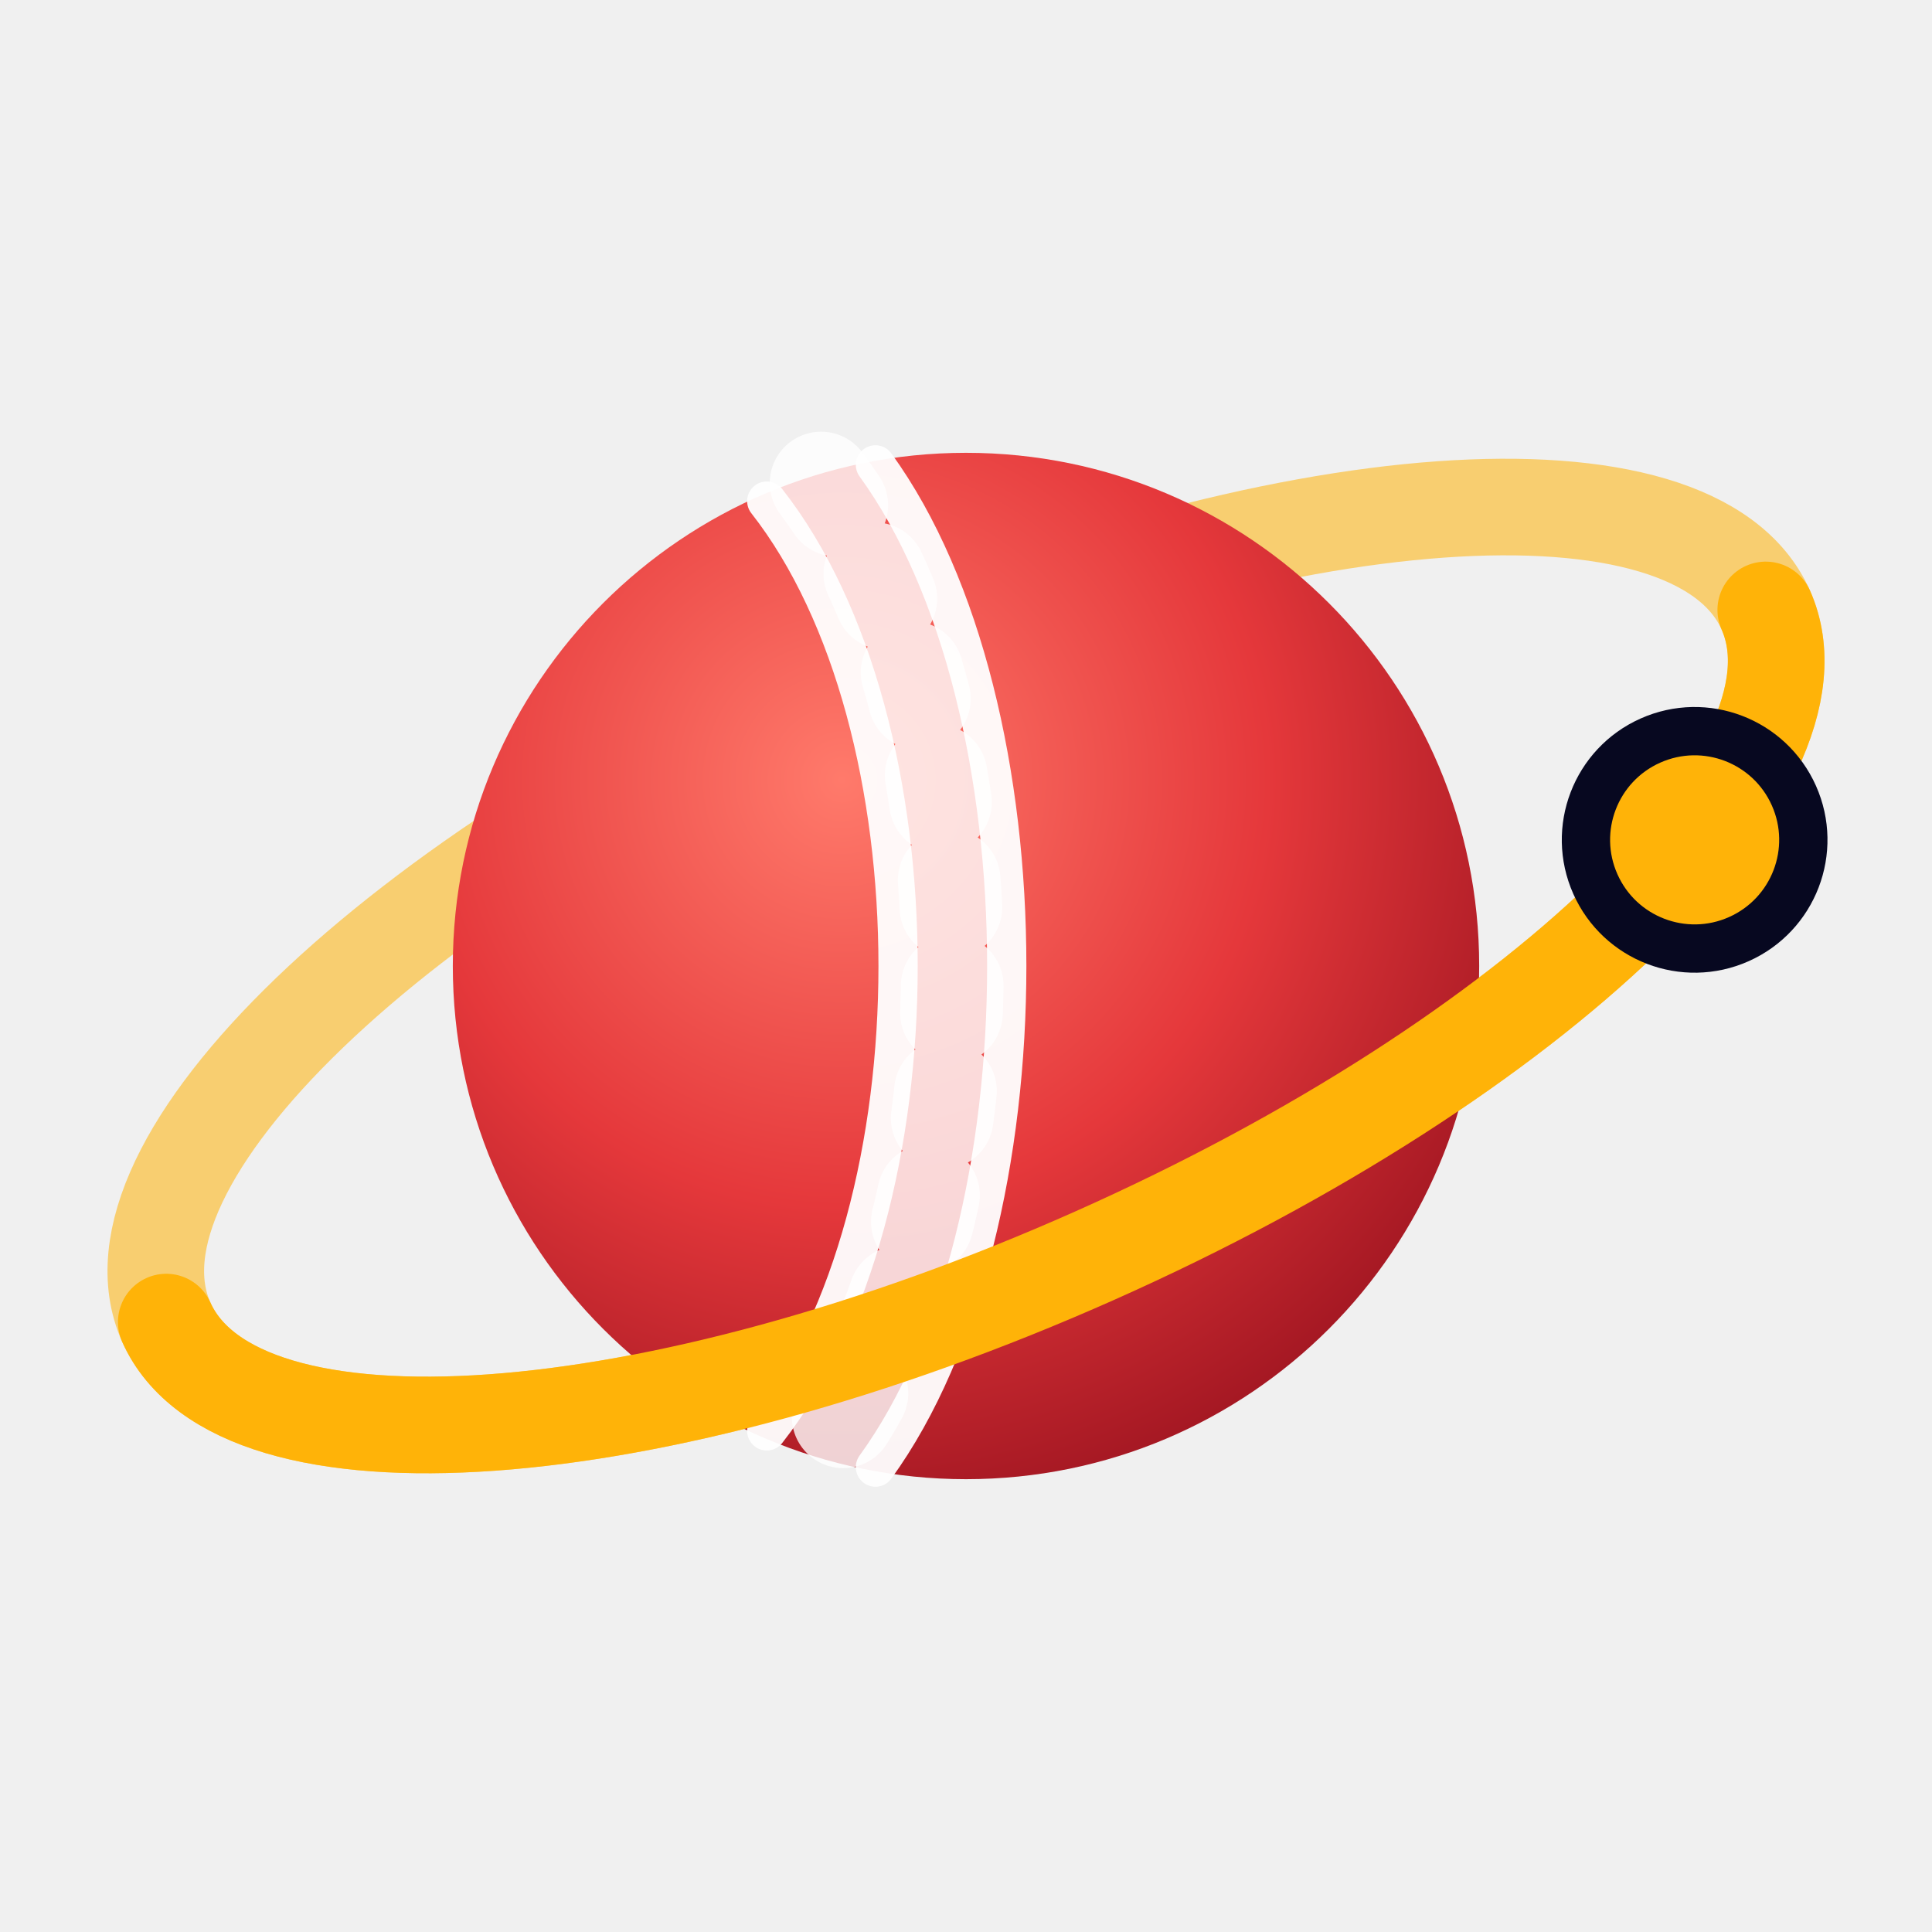
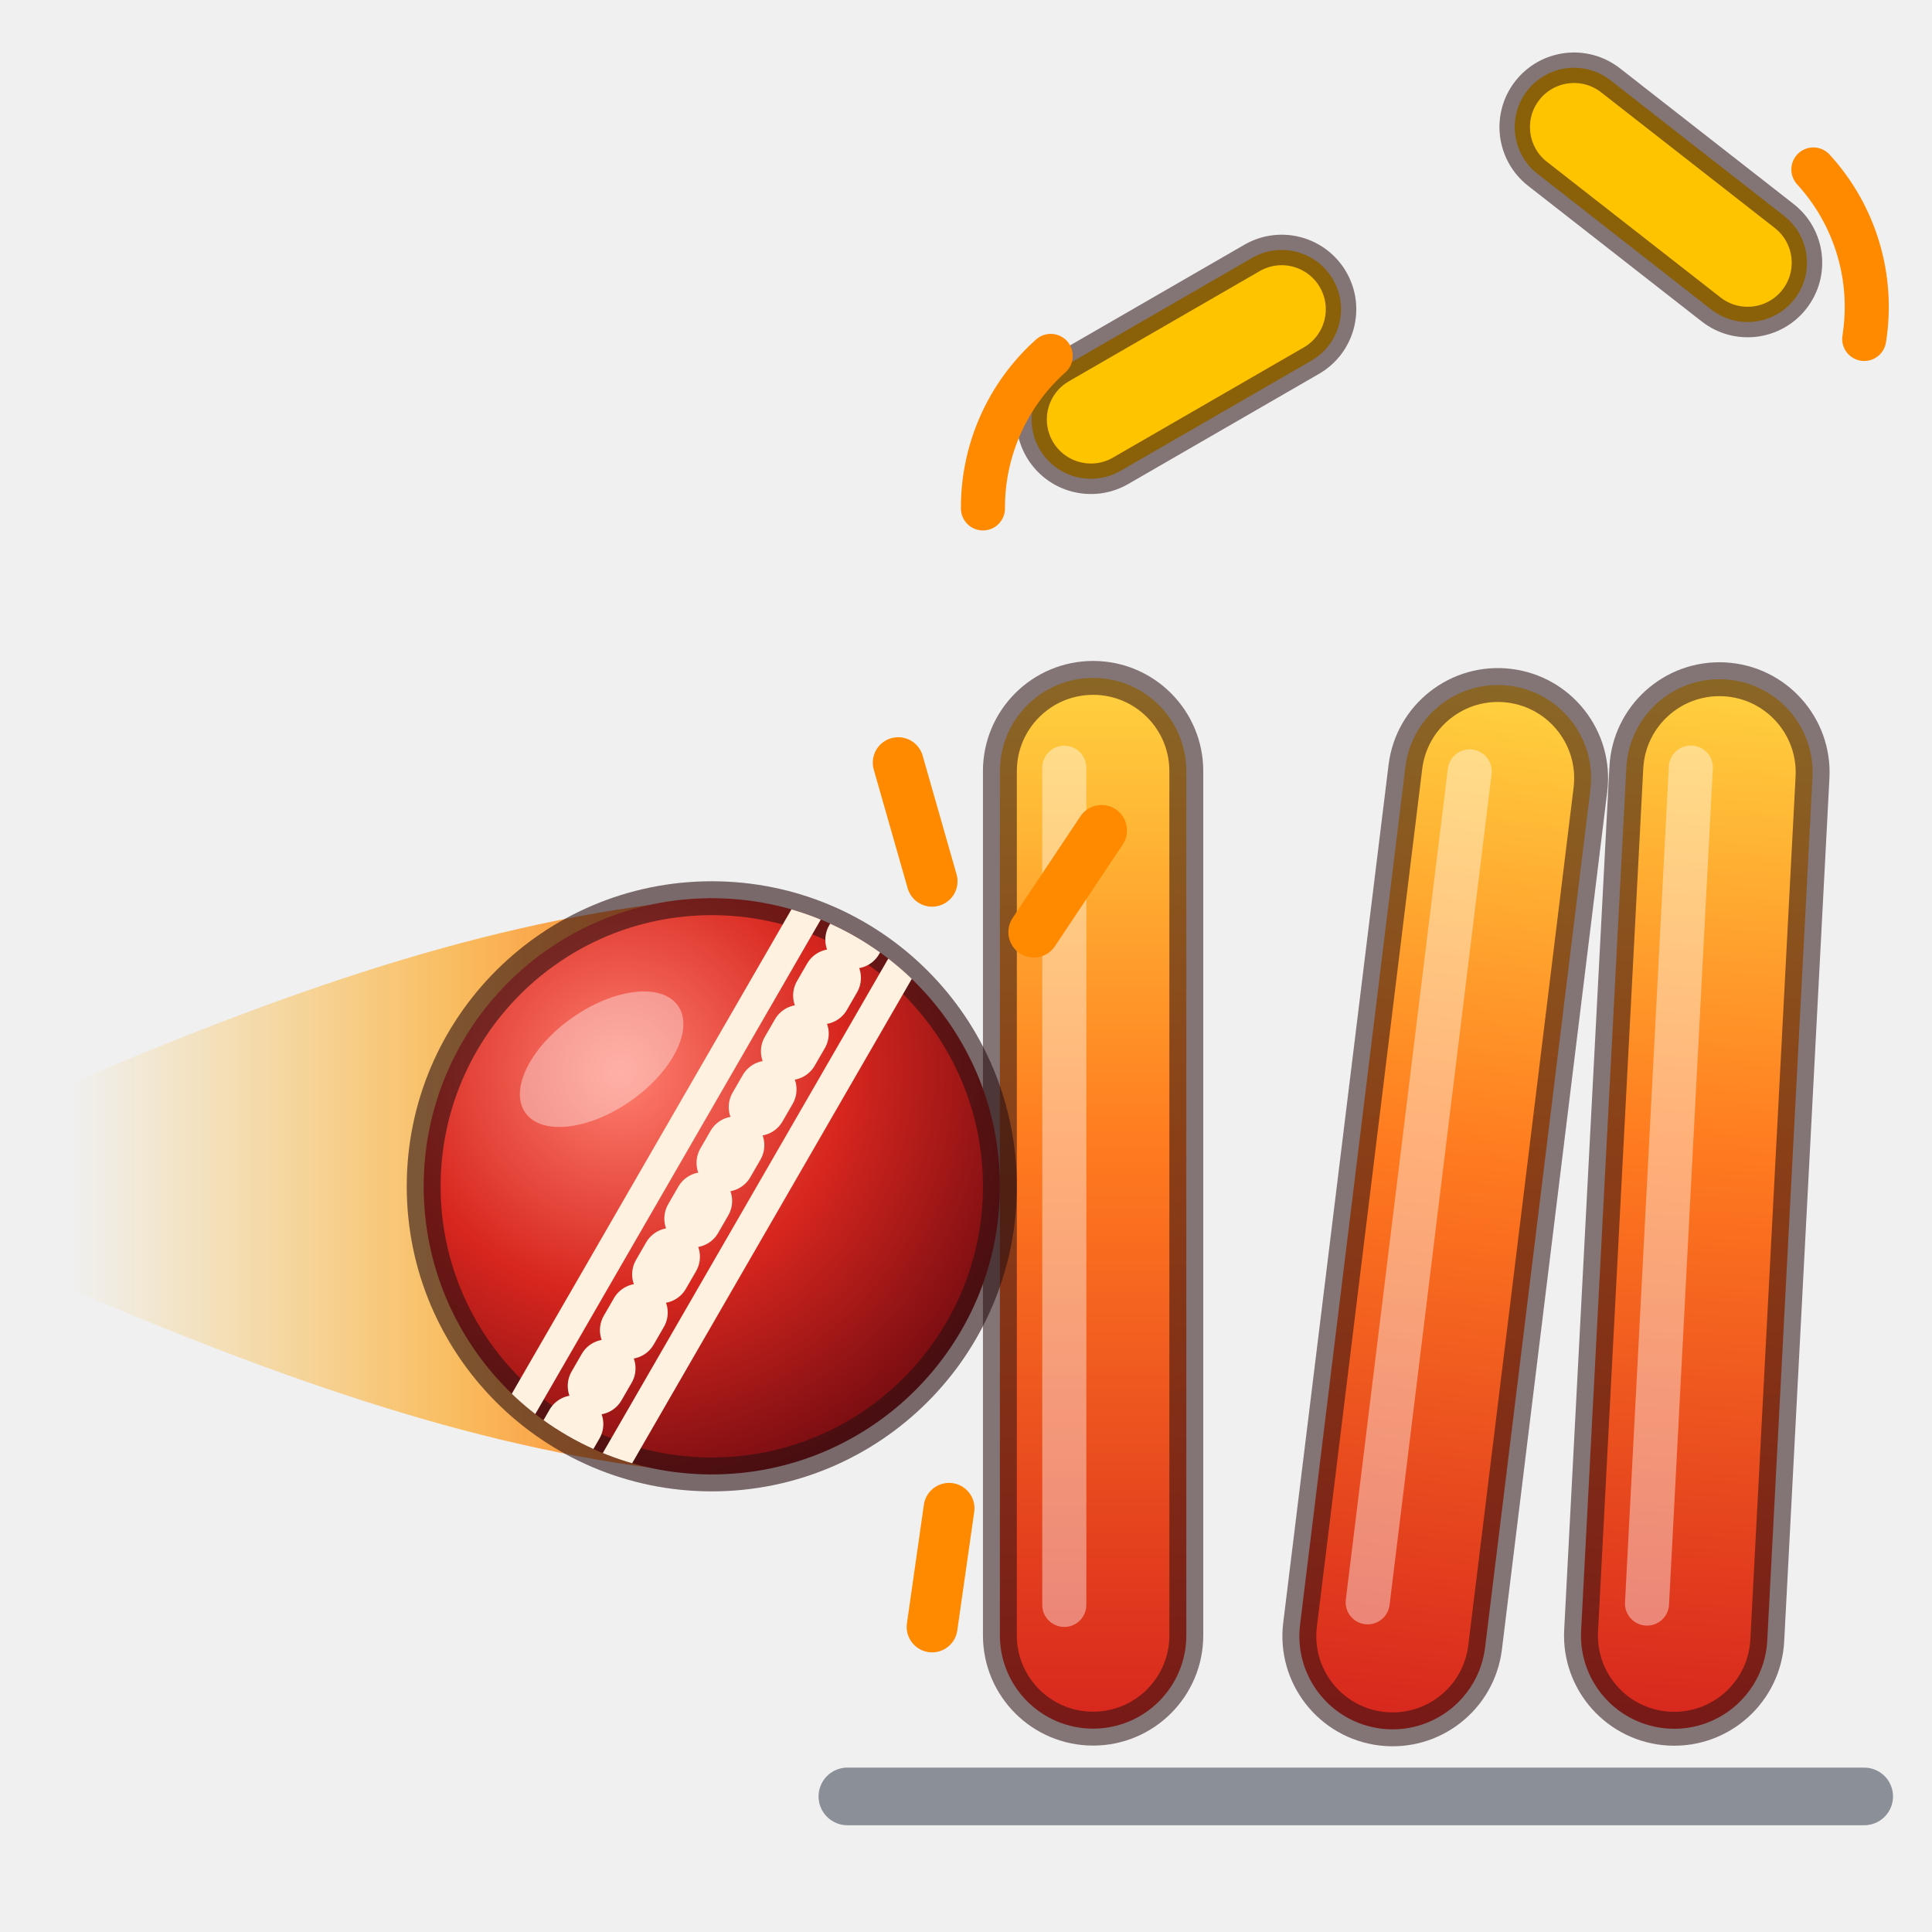
- <svg xmlns="http://www.w3.org/2000/svg" viewBox="0 0 64 64">
+ <svg xmlns="http://www.w3.org/2000/svg" viewBox="2 6 114 114">
  <defs>
-     <radialGradient id="cv-ball" cx="38%" cy="32%" r="75%">
-       <stop offset="0" stop-color="#ff7a6b" />
-       <stop offset="0.55" stop-color="#e5383b" />
-       <stop offset="1" stop-color="#9d1420" />
+     <linearGradient id="na-stump" x1="0" y1="0" x2="0" y2="1">
+       <stop offset="0" stop-color="#ffd23f" />
+       <stop offset="0.45" stop-color="#ff7a1f" />
+       <stop offset="1" stop-color="#d7261e" />
+     </linearGradient>
+     <linearGradient id="na-trail" x1="0" y1="0" x2="1" y2="0">
+       <stop offset="0" stop-color="#ffb000" stop-opacity="0" />
+       <stop offset="0.6" stop-color="#ff9a00" stop-opacity="0.6" />
+       <stop offset="1" stop-color="#ff6a1f" stop-opacity="0.95" />
+     </linearGradient>
+     <radialGradient id="na-ball" cx="34%" cy="30%" r="78%">
+       <stop offset="0" stop-color="#ff8070" />
+       <stop offset="0.5" stop-color="#d7261e" />
+       <stop offset="1" stop-color="#6e0a10" />
    </radialGradient>
+     <clipPath id="na-ball-clip">
+       <circle cx="44" cy="76" r="17" />
+     </clipPath>
  </defs>
-   <g transform="rotate(-24 32 32)">
-     <ellipse cx="32" cy="32" rx="29" ry="10.5" fill="none" stroke="#ffb308" stroke-width="3.2" opacity="0.55" />
+   <path d="M52 112h60" stroke="#8a8f98" stroke-width="3.4" stroke-linecap="round" />
+   <g stroke="#2a0f12" stroke-opacity="0.55" stroke-width="2">
+     <rect x="61" y="46" width="11" height="62" rx="5.5" fill="url(#na-stump)" />
+     <rect x="78" y="46" width="11" height="62" rx="5.5" fill="url(#na-stump)" transform="rotate(7 83.5 108)" />
+     <rect x="95" y="46" width="11" height="62" rx="5.5" fill="url(#na-stump)" transform="rotate(3 100.5 108)" />
  </g>
-   <circle cx="32" cy="32" r="17" fill="url(#cv-ball)" />
-   <g fill="none" stroke="#fff" stroke-linecap="round">
-     <path d="M25.4 16.6C31.2 24 31.2 40 25.4 47.4" stroke-width="1.3" opacity="0.95" />
-     <path d="M29 15.4C34.8 23.4 34.8 40.6 29 48.6" stroke-width="1.3" opacity="0.95" />
-     <path d="M27.2 16C33 23.7 33 40.3 27.2 48" stroke-width="3.4" stroke-dasharray="0.9 2.6" opacity="0.8" />
+   <g fill="#fff" opacity="0.4">
+     <rect x="63.5" y="50" width="2.6" height="52" rx="1.3" />
+     <rect x="80.5" y="50" width="2.6" height="52" rx="1.3" transform="rotate(7 83.5 108)" />
+     <rect x="97.5" y="50" width="2.6" height="52" rx="1.3" transform="rotate(3 100.5 108)" />
  </g>
-   <g transform="rotate(-24 32 32)">
-     <path d="M3 32A29 10.5 0 0 0 61 32" fill="none" stroke="#ffb308" stroke-width="3.2" stroke-linecap="round" />
-     <circle cx="55.75" cy="38" r="3.6" fill="#ffb308" stroke="#070820" stroke-width="1.6" />
+   <g fill="#ffc400" stroke="#2a0f12" stroke-opacity="0.55" stroke-width="1.8">
+     <rect x="62" y="24" width="20" height="7" rx="3.5" transform="rotate(-30 72 27.5)" />
+     <rect x="90" y="14" width="20" height="7" rx="3.5" transform="rotate(38 100 17.5)" />
  </g>
+   <g fill="none" stroke="#ff8a00" stroke-width="2.6" stroke-linecap="round">
+     <path d="M60 36a12 12 0 0 1 4-9" />
+     <path d="M112 26a12 12 0 0 0-3-10" />
+   </g>
+   <g stroke="#ff8a00" stroke-width="3" stroke-linecap="round">
+     <path d="M57 58l-2-7M63 61l4-6M58 95l-1 7" />
+   </g>
+   <path d="M6 70C20 64 32 60 44 59L44 93C32 92 20 88 6 82Z" fill="url(#na-trail)" />
+   <circle cx="44" cy="76" r="17" fill="url(#na-ball)" stroke="#2a0f12" stroke-opacity="0.6" stroke-width="2" />
+   <g clip-path="url(#na-ball-clip)" transform="rotate(30 44 76)" fill="none" stroke="#fff1e0" stroke-linecap="round">
+     <path d="M40.8 57v38M47.2 57v38" stroke-width="1.8" />
+     <path d="M44 58v36" stroke-width="3.4" stroke-dasharray="1.2 2.6" />
+   </g>
+   <ellipse cx="37.5" cy="68.5" rx="5.5" ry="3" fill="#fff" opacity="0.38" transform="rotate(-35 37.5 68.5)" />
</svg>
